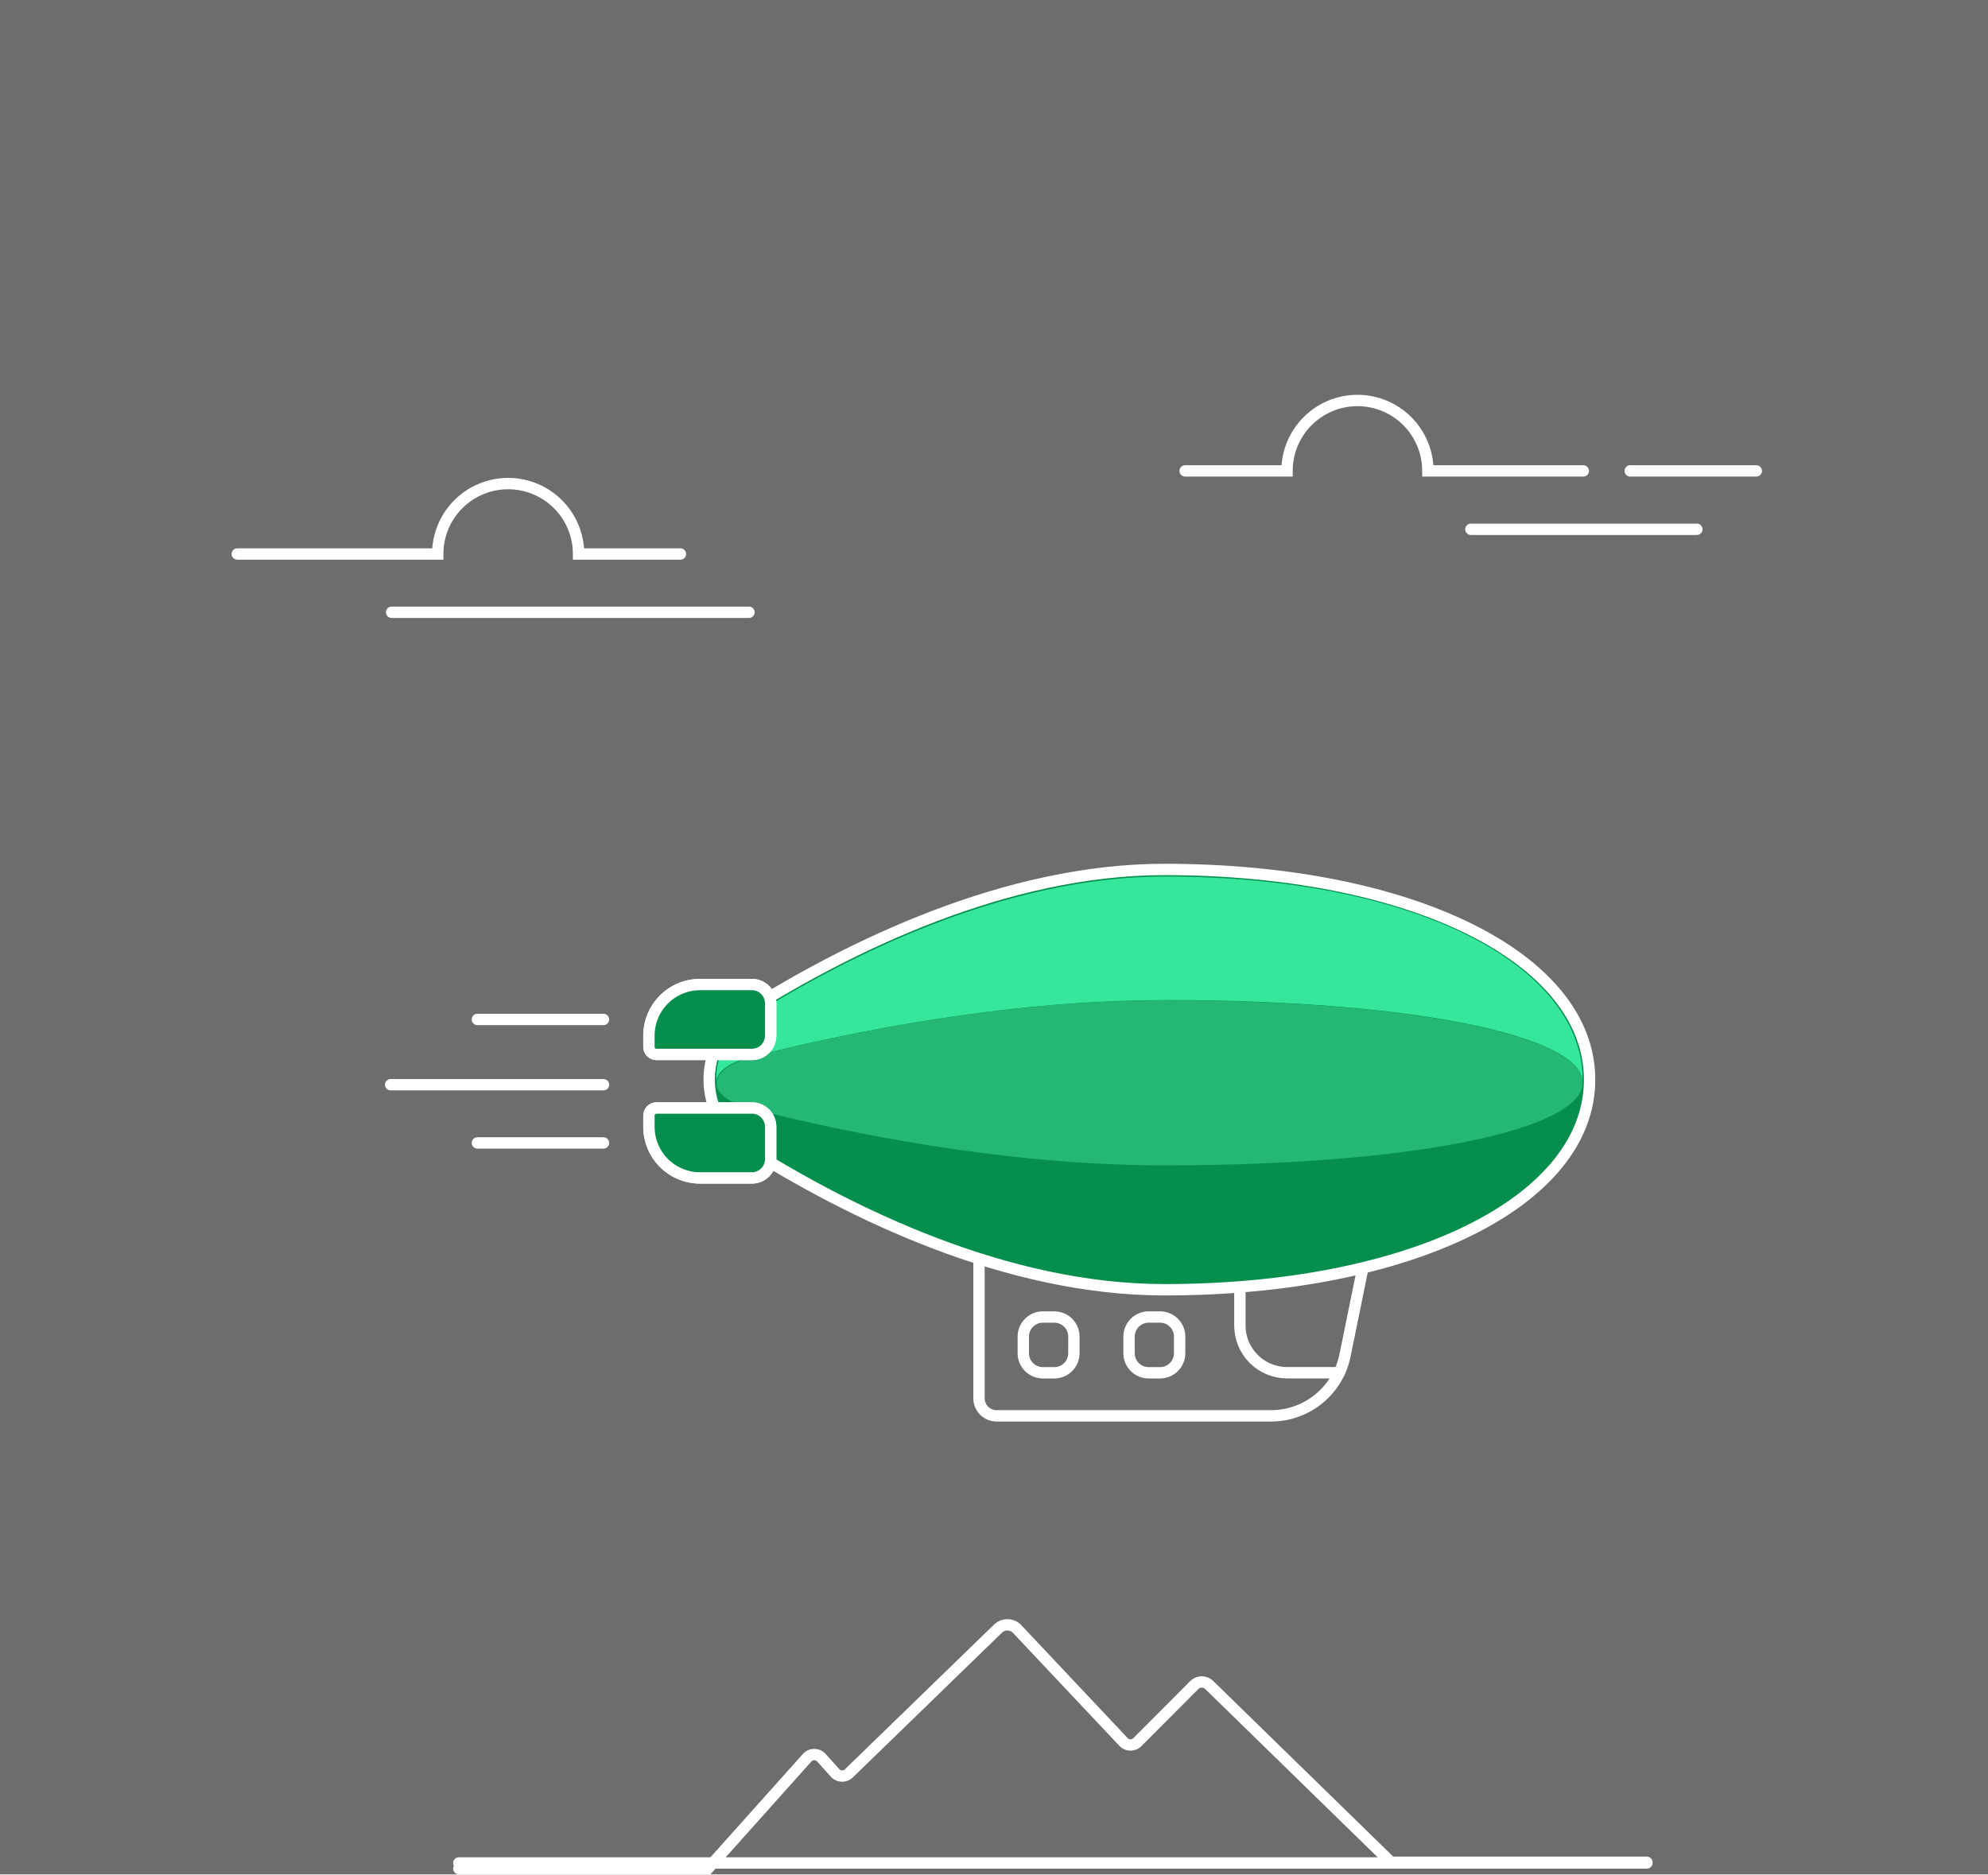
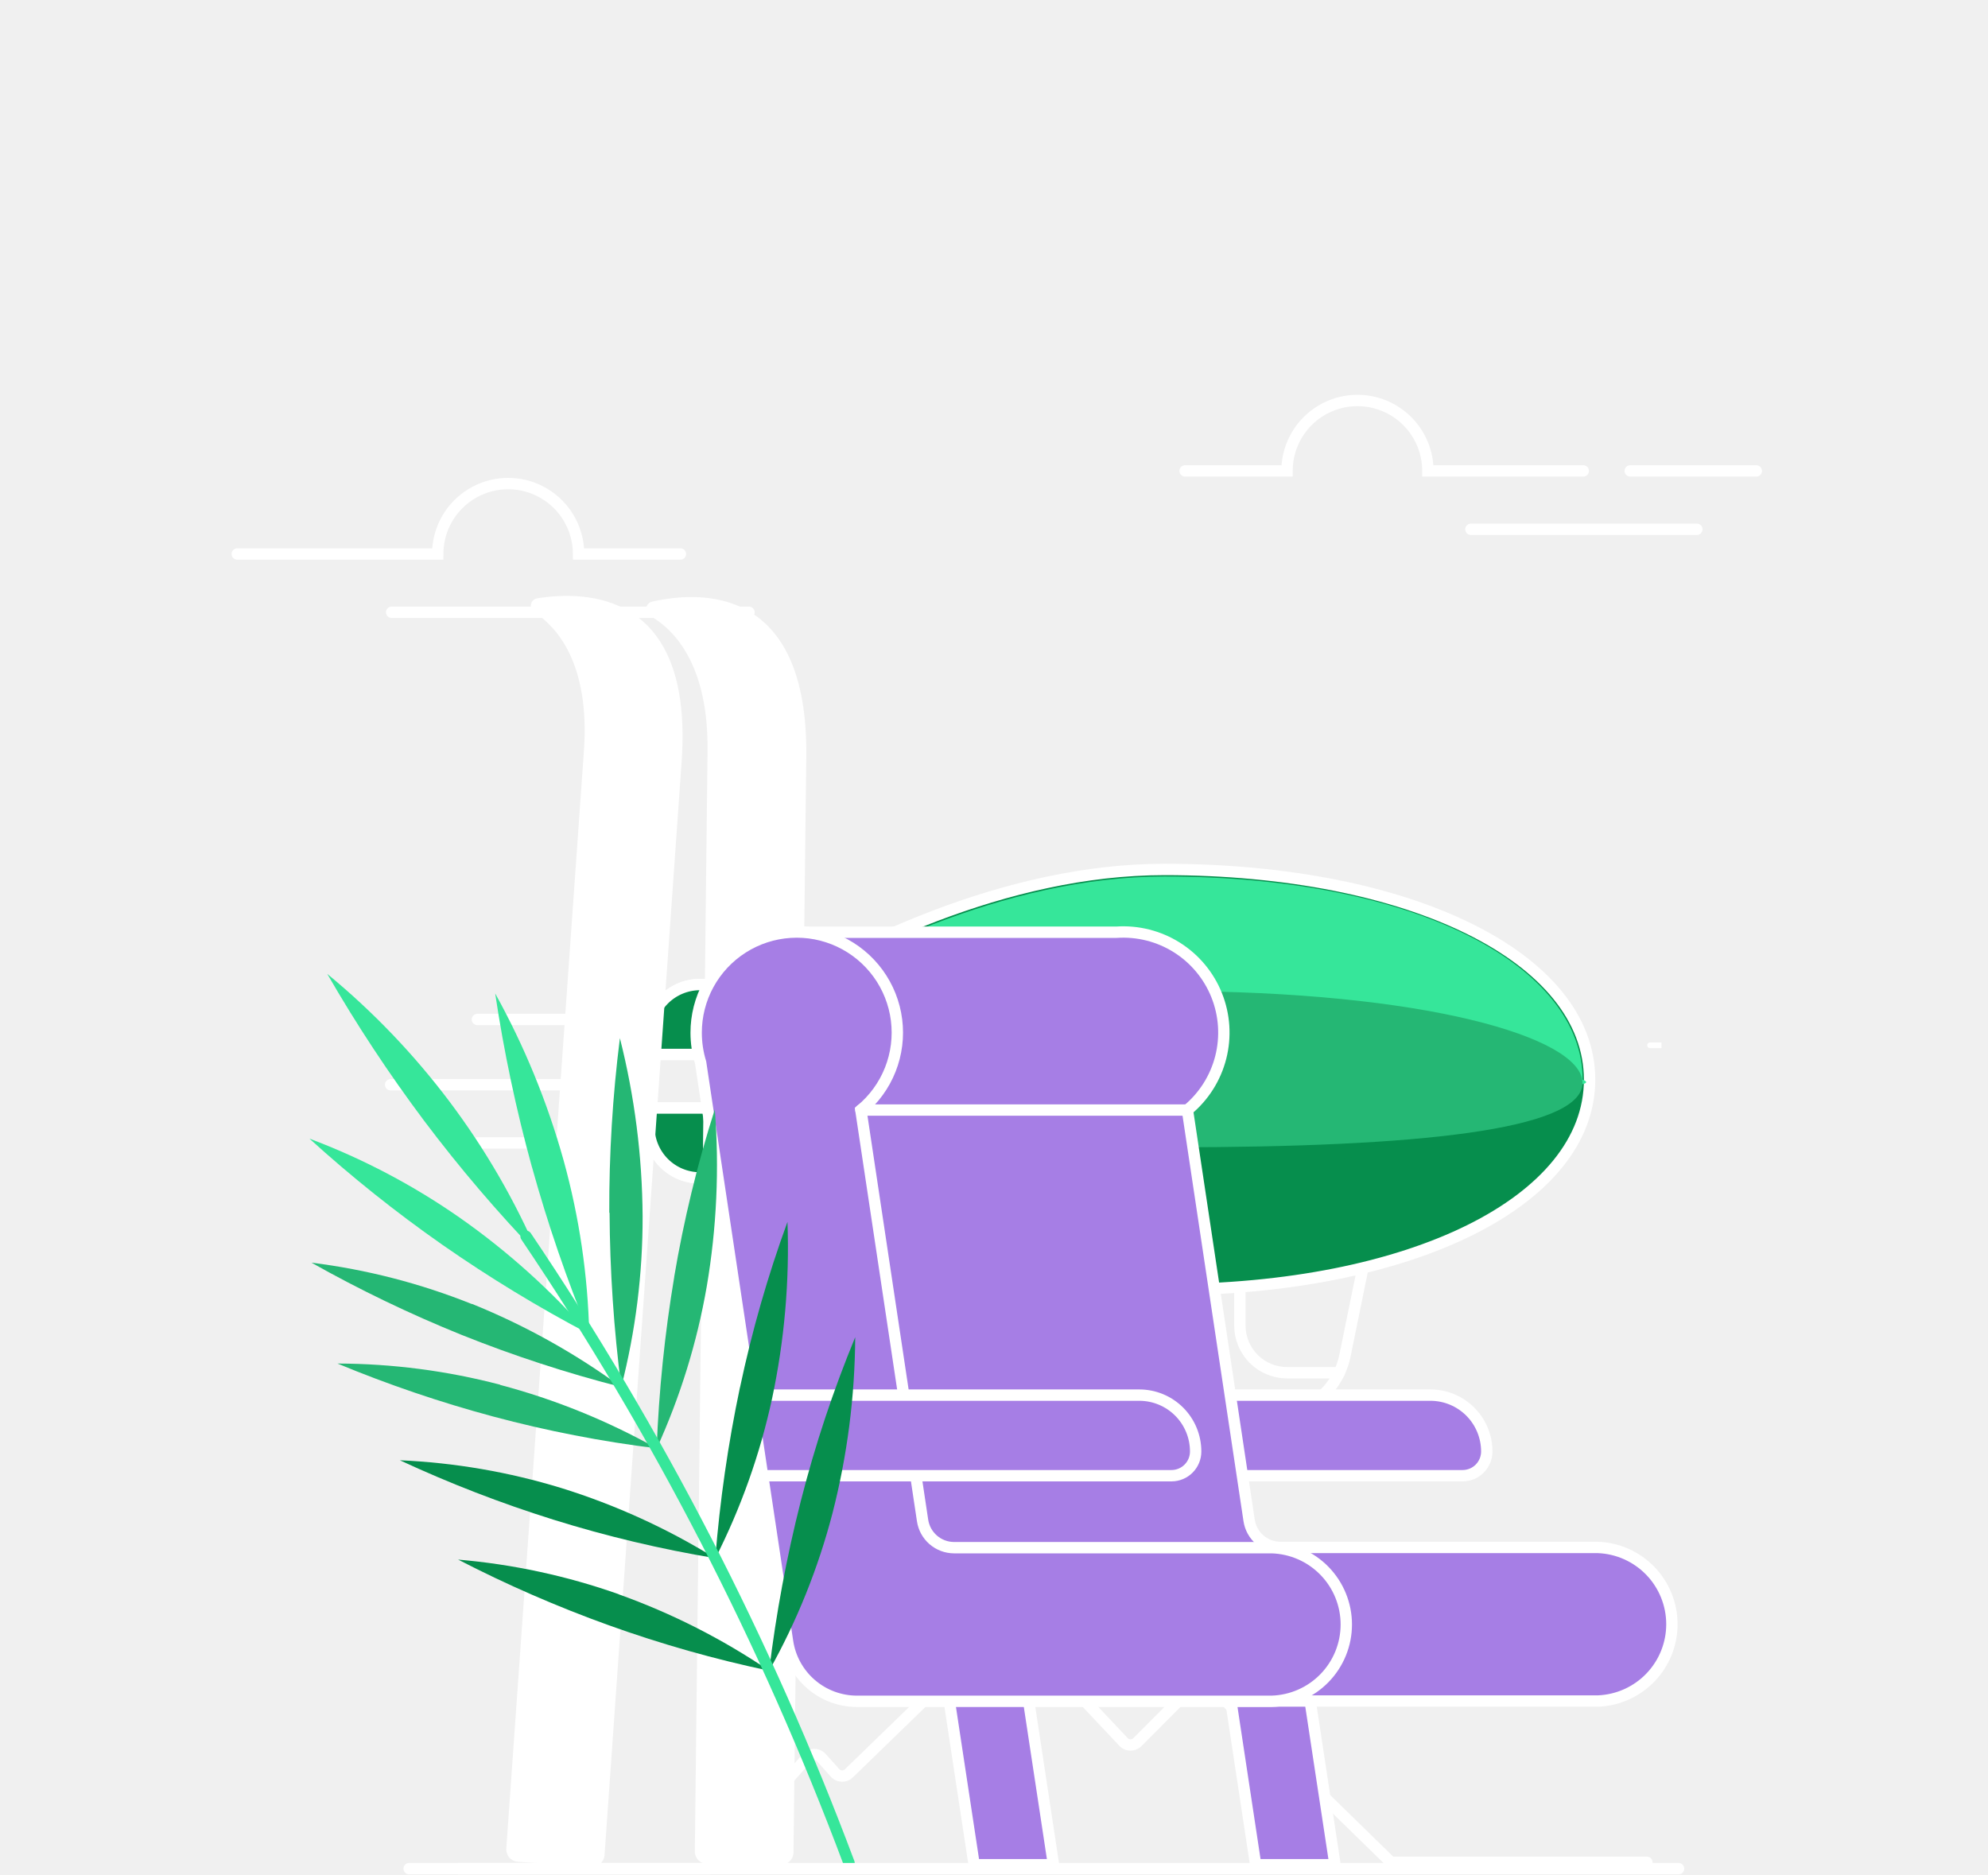
<svg xmlns="http://www.w3.org/2000/svg" width="350" height="330" viewBox="0 0 350 330" fill="none">
  <g id="primary-award-from 1">
-     <rect width="350" height="330" fill="#6D6D6D" />
+     <animate attributeType="CSS" attributeName="opacity" values="1; 0" dur="500ms" begin="2s" fill="freeze" repeatCount="1" />
    <g id="plane">
      <g id="cabin">
+         <animateTransform attributeName="transform" type="translate" values="0,-0.5; 0,0; 0,-0.5" keyTimes="0; 0.5; 1" keySplines="0.33, 0.00, 0.67, 1.00; 0.33, 0.00, 0.67, 1.00" calcMode="spline" dur="1s" repeatCount="5" />
+         <animateTransform attributeName="transform" type="scale" values="1 0.999; 1 1; 1 0.998; 1 1; 1 0.999" keySplines="0.33, 0.00, 0.67, 1.00; 0.33, 0.00, 0.67, 1.00; 0.33, 0.00, 0.67, 1.00; 0.33, 0.00, 0.67, 1.00" calcMode="spline" dur="2s" additive="sum" repeatCount="5" />
+         <animateTransform attributeName="transform" type="skewX" values="-0.4; 0; -0.4" keySplines="0.33, 0.00, 0.67, 1.00; 0.33, 0.00, 0.67, 1.00" calcMode="spline" dur="2s" additive="sum" repeatCount="5" />
        <path id="stroke" d="M175.439 249.28H223.799C226.862 249.278 229.831 248.216 232.2 246.275C234.57 244.334 236.195 241.633 236.799 238.63L240.539 220.31H172.359V246.2C172.362 247.016 172.687 247.798 173.264 248.375C173.841 248.952 174.623 249.277 175.439 249.28Z" stroke="white" stroke-width="2" stroke-linecap="round" stroke-linejoin="round" />
        <path id="window-main" d="M235.789 241.69H226.569C224.37 241.682 222.264 240.803 220.712 239.246C219.16 237.688 218.289 235.579 218.289 233.38V220.31" stroke="white" stroke-width="2" stroke-miterlimit="10" stroke-linecap="round" />
-         <path id="window-right" d="M204.253 231.88H202.203C201.292 231.885 200.42 232.251 199.777 232.897C199.134 233.544 198.773 234.418 198.773 235.33V238.25C198.773 239.161 199.134 240.036 199.777 240.682C200.42 241.329 201.292 241.695 202.203 241.7H204.253C205.165 241.695 206.037 241.329 206.68 240.682C207.323 240.036 207.683 239.161 207.683 238.25V235.33C207.685 234.878 207.597 234.431 207.425 234.013C207.254 233.595 207.001 233.215 206.683 232.895C206.364 232.574 205.986 232.32 205.569 232.146C205.152 231.971 204.705 231.881 204.253 231.88Z" stroke="white" stroke-width="2" stroke-linecap="round" stroke-linejoin="round" />
+         <path id="window-right" d="M204.253 231.88H202.203C201.292 231.885 200.42 232.251 199.777 232.897C199.134 233.544 198.773 234.418 198.773 235.33V238.25C198.773 239.161 199.134 240.036 199.777 240.682C200.42 241.329 201.292 241.695 202.203 241.7H204.253C205.165 241.695 206.037 241.329 206.68 240.682C207.323 240.036 207.683 239.161 207.683 238.25V235.33C207.685 234.878 207.597 234.431 207.425 234.013C207.254 233.595 207.001 233.215 206.683 232.895C206.364 232.574 205.986 232.32 205.569 232.146C205.152 231.971 204.705 231.881 204.253 231.88Z" stroke="white" stroke-width="2" stroke-linecap="round" stroke-linejoin="round">
+           <set attributeType="CSS" attributeName="opacity" to="0" begin="2s" />
+         </path>
        <path id="window-left" d="M185.636 231.88H183.586C182.675 231.885 181.802 232.251 181.16 232.897C180.517 233.544 180.156 234.418 180.156 235.33V238.25C180.156 239.161 180.517 240.036 181.16 240.682C181.802 241.329 182.675 241.695 183.586 241.7H185.636C186.548 241.695 187.42 241.329 188.063 240.682C188.706 240.036 189.066 239.161 189.066 238.25V235.33C189.066 234.418 188.706 233.544 188.063 232.897C187.42 232.251 186.548 231.885 185.636 231.88Z" stroke="white" stroke-width="2" stroke-linecap="round" stroke-linejoin="round" />
      </g>
-       <path id="stroke-2" d="M204.998 227.08C248.378 227.08 279.858 211.53 279.858 190.08C279.858 168.63 248.378 153.08 204.998 153.08C177.058 153.08 149.638 166.61 131.538 177.95C129.491 179.238 127.804 181.023 126.634 183.14C125.465 185.257 124.852 187.637 124.852 190.055C124.852 192.474 125.465 194.853 126.634 196.97C127.804 199.087 129.491 200.872 131.538 202.16C149.628 213.49 177.058 227.03 204.998 227.03" fill="#068E4D" />
-       <path id="stroke-1" d="M204.998 227.08C248.378 227.08 279.858 211.53 279.858 190.08C279.858 168.63 248.378 153.08 204.998 153.08C177.058 153.08 149.638 166.61 131.538 177.95C129.491 179.238 127.804 181.023 126.634 183.14C125.465 185.257 124.852 187.637 124.852 190.055C124.852 192.474 125.465 194.853 126.634 196.97C127.804 199.087 129.491 200.872 131.538 202.16C149.628 213.54 177.058 227.08 204.998 227.08Z" stroke="white" stroke-width="2" />
-       <path id="color-top" d="M205 176.09C176.77 176.09 148.93 181.85 132.19 186.09C128.24 187.09 126.19 188.75 126.11 190.43C126.028 188.16 126.546 185.908 127.612 183.901C128.678 181.895 130.253 180.204 132.18 179C148.92 168.5 176.76 154.32 204.99 154.32C249.8 154.32 278.63 170.32 278.63 190.07C278.63 190.19 278.63 190.31 278.63 190.44C278.26 182.49 249.53 176.07 205 176.07" fill="#36E69A" />
-       <path id="color-bottom" d="M132.18 195.12C148.92 199.39 176.76 205.12 204.99 205.12C249.13 205.12 277.74 198.8 278.59 190.94C277.73 210.28 249.14 225.8 204.99 225.8C176.76 225.8 148.92 211.61 132.18 201.12C130.44 200.025 128.987 198.53 127.943 196.759C126.9 194.988 126.295 192.992 126.18 190.94C126.44 192.55 128.44 194.12 132.18 195.08" fill="#068E4D" />
-       <path id="color-middle" d="M132.177 186.12C148.917 181.85 176.758 176.12 204.988 176.12C249.518 176.12 278.248 182.55 278.598 190.5C278.598 190.67 278.598 190.84 278.598 191.01C277.748 198.87 249.147 205.18 204.997 205.18C176.767 205.18 148.927 199.42 132.188 195.18C128.398 194.18 126.397 192.65 126.188 191.05V190.54C126.317 188.85 128.337 187.18 132.287 186.17" fill="#25B774">
-         <animate attributeName="d" values="M132.177 186.12C148.917 181.85 176.767 175 204.997 175C249.527 175 278.248 182.55 278.598 190.5C278.598 190.67 278.598 190.84 278.598 191.01C277.748 198.87 249.147 203.5 204.997 203.5C176.767 203.5 148.927 199.42 132.188 195.18C128.398 194.18 126.397 192.65 126.188 191.05V190.54C126.317 188.85 128.337 187.18 132.287 186.17;        M132.177 186.12C148.917 181.85 176.758 176.12 204.988 176.12C249.518 176.12 278.248 182.55 278.598 190.5C278.598 190.67 278.598 190.84 278.598 191.01C277.748 198.87 249.147 205.18 204.997 205.18C176.767 205.18 148.927 199.42 132.188 195.18C128.398 194.18 126.397 192.65 126.188 191.05V190.54C126.317 188.85 128.337 187.18 132.287 186.17;        M132.177 186.12C148.917 181.85 176.767 175 204.997 175C249.527 175 278.248 182.55 278.598 190.5C278.598 190.67 278.598 190.84 278.598 191.01C277.748 198.87 249.147 203.5 204.997 203.5C176.767 203.5 148.927 199.42 132.188 195.18C128.398 194.18 126.397 192.65 126.188 191.05V190.54C126.317 188.85 128.337 187.18 132.287 186.17" keySplines=".5,.38,.39,.93;             .5,.38,.39,.93" calcMode="spline" dur="2s" repeatCount="indefinite" restart="whenNotActive" />
-       </path>
      <g id="wing-back">
-         <animateTransform attributeName="transform" type="translate" values="0,2; 0,-2; 0,2" keySplines=".5,.38,.39,.93;             .5,.38,.39,.93" calcMode="spline" dur="2s" repeatCount="indefinite" />
+         <animateTransform attributeName="transform" type="translate" values="0,2.5; 0,-2.5; 0,2.5" keySplines="0.47, 0.00, 0.33, 1.00;             0.33, 0.00, 0.67, 1.00" calcMode="spline" dur="2s" repeatCount="5" />
        <g id="wing-back-top">
          <path id="Vector" d="M123.23 173.34H132.39C132.823 173.34 133.252 173.425 133.651 173.591C134.051 173.757 134.414 174.001 134.72 174.307C135.026 174.614 135.268 174.978 135.432 175.378C135.597 175.778 135.681 176.207 135.68 176.64V182.35C135.681 182.783 135.597 183.212 135.432 183.612C135.268 184.012 135.026 184.376 134.72 184.683C134.414 184.989 134.051 185.233 133.651 185.399C133.252 185.565 132.823 185.65 132.39 185.65H115.57C115.22 185.65 114.884 185.511 114.637 185.263C114.389 185.016 114.25 184.68 114.25 184.33V182.33C114.25 179.943 115.198 177.654 116.886 175.966C118.574 174.278 120.863 173.33 123.25 173.33" fill="#068E4D" />
          <path id="Vector_2" d="M123.23 173.34H132.39C132.823 173.34 133.252 173.425 133.651 173.591C134.051 173.757 134.414 174 134.72 174.307C135.026 174.614 135.268 174.977 135.432 175.378C135.597 175.778 135.681 176.207 135.68 176.64V182.35C135.681 182.783 135.597 183.212 135.432 183.612C135.268 184.012 135.026 184.376 134.72 184.683C134.414 184.989 134.051 185.232 133.651 185.398C133.252 185.564 132.823 185.65 132.39 185.65H115.57C115.22 185.65 114.884 185.511 114.637 185.263C114.389 185.016 114.25 184.68 114.25 184.33V182.33C114.253 179.948 115.199 177.664 116.882 175.979C118.566 174.294 120.848 173.345 123.23 173.34Z" stroke="white" stroke-width="2" stroke-linecap="round" stroke-linejoin="round" />
        </g>
        <g id="wing-back-bottom">
          <path id="Vector_3" d="M123.23 207.39H132.39C132.823 207.39 133.252 207.305 133.651 207.139C134.051 206.973 134.414 206.729 134.72 206.423C135.026 206.116 135.268 205.752 135.432 205.352C135.597 204.952 135.681 204.523 135.68 204.09V198.38C135.681 197.947 135.597 197.518 135.432 197.118C135.268 196.718 135.026 196.354 134.72 196.047C134.414 195.741 134.051 195.497 133.651 195.331C133.252 195.166 132.823 195.08 132.39 195.08H115.57C115.22 195.08 114.884 195.219 114.637 195.467C114.389 195.714 114.25 196.05 114.25 196.4V198.4C114.25 200.787 115.198 203.076 116.886 204.764C118.574 206.452 120.863 207.4 123.25 207.4" fill="#068E4D" />
          <path id="Vector_4" d="M123.23 207.39H132.39C132.823 207.39 133.252 207.305 133.651 207.139C134.051 206.973 134.414 206.729 134.72 206.423C135.026 206.116 135.268 205.752 135.432 205.352C135.597 204.952 135.681 204.523 135.68 204.09V198.38C135.681 197.947 135.597 197.518 135.432 197.118C135.268 196.718 135.026 196.354 134.72 196.047C134.414 195.741 134.051 195.497 133.651 195.331C133.252 195.166 132.823 195.08 132.39 195.08H115.57C115.22 195.08 114.884 195.219 114.637 195.467C114.389 195.714 114.25 196.05 114.25 196.4V198.4C114.253 200.782 115.199 203.065 116.882 204.751C118.566 206.436 120.848 207.385 123.23 207.39Z" stroke="white" stroke-width="2" stroke-linecap="round" stroke-linejoin="round" />
        </g>
      </g>
+       <path id="stroke-2" d="M204.998 227.08C248.378 227.08 279.858 211.53 279.858 190.08C279.858 168.63 248.378 153.08 204.998 153.08C177.058 153.08 149.638 166.61 131.538 177.95C129.491 179.238 127.804 181.023 126.634 183.14C125.465 185.257 124.852 187.637 124.852 190.055C124.852 192.474 125.465 194.853 126.634 196.97C127.804 199.087 129.491 200.872 131.538 202.16C149.628 213.49 177.058 227.03 204.998 227.03" fill="#068E4D" />
+       <path id="stroke-1" d="M204.998 227.08C248.378 227.08 279.858 211.53 279.858 190.08C279.858 168.63 248.378 153.08 204.998 153.08C177.058 153.08 149.638 166.61 131.538 177.95C129.491 179.238 127.804 181.023 126.634 183.14C125.465 185.257 124.852 187.637 124.852 190.055C124.852 192.474 125.465 194.853 126.634 196.97C127.804 199.087 129.491 200.872 131.538 202.16C149.628 213.54 177.058 227.08 204.998 227.08Z" stroke="white" stroke-width="2" />
+       <path id="color-top" d="M126.11 190.43C126.028 188.16 126.546 185.908 127.612 183.901C128.678 181.895 130.253 180.204 132.18 179C148.92 168.5 176.76 154.32 204.99 154.32C249.8 154.32 278.63 170.32 278.63 190.07C287 193.5 207.464 189.111 204.99 190.07" fill="#36E69A" />
+       <path id="color-bottom" d="M132.18 195.12C148.92 199.39 176.76 205.12 204.99 205.12C249.13 205.12 277.74 198.8 278.59 190.94C277.73 210.28 249.14 225.8 204.99 225.8C176.76 225.8 148.92 211.61 132.18 201.12C130.44 200.025 128.987 198.53 127.943 196.759C126.9 194.988 126.295 192.992 126.18 190.94C126.44 192.55 128.44 194.12 132.18 195.08" fill="#068E4D" />
+       <path id="color-middle" d="M132.177 186.12C148.917 181.85 177.77 174.5 206 174.5C250.53 174.5 278.248 182.55 278.598 190.5C278.598 190.67 278.598 190.84 278.598 191.01C277.748 198.87 250.15 202 206 202C177.77 202 148.927 199.42 132.188 195.18C128.398 194.18 126.397 192.65 126.188 191.05V190.54C126.317 188.85 128.337 187.18 132.287 186.17" fill="#25B774">
+         <animate attributeName="d" values="M132.177 186.12C148.917 181.85 177.77 174.5 206 174.5C250.53 174.5 278.248 182.55 278.598 190.5C278.598 190.67 278.598 190.84 278.598 191.01C277.748 198.87 250.15 202 206 202C177.77 202 148.927 199.42 132.188 195.18C128.398 194.18 126.397 192.65 126.188 191.05V190.54C126.317 188.85 128.337 187.18 132.287 186.17;             M132.177 186.12C148.917 181.85 177.77 179.5 206 179.5C250.53 179.5 278.248 182.55 278.598 190.5C278.598 190.67 278.598 190.84 278.598 191.01C277.748 198.87 250.15 206 206 206C177.77 206 148.927 199.42 132.188 195.18C128.398 194.18 126.397 192.65 126.188 191.05V190.54C126.317 188.85 128.337 187.18 132.287 186.17;             M132.177 186.12C148.917 181.85 177.77 174.5 206 174.5C250.53 174.5 278.248 182.55 278.598 190.5C278.598 190.67 278.598 190.84 278.598 191.01C277.748 198.87 250.15 202 206 202C177.77 202 148.927 199.42 132.188 195.18C128.398 194.18 126.397 192.65 126.188 191.05V190.54C126.317 188.85 128.337 187.18 132.287 186.17" keySplines="0.33, 0.00, 0.67, 1.00;             0.33, 0.00, 0.67, 1.00" calcMode="spline" dur="2s" repeatCount="5" />
+       </path>
      <g id="wing-front">
-         <animateTransform attributeName="transform" type="translate" values="0,-2; 0,2; 0,-2" keySplines=".5,.38,.39,.93;             .5,.38,.39,.93" calcMode="spline" dur="2s" repeatCount="indefinite" />
+         <animateTransform attributeName="transform" type="translate" values="0,-2.5; 0,2.5; 0,-2.5" keySplines="0.47, 0.00, 0.33, 1.00;             0.33, 0.00, 0.67, 1.00" calcMode="spline" dur="2s" repeatCount="5" />
        <g id="wing-front-top">
          <path id="Vector_5" d="M123.23 173.34H132.39C132.823 173.34 133.252 173.425 133.651 173.591C134.051 173.757 134.414 174.001 134.72 174.307C135.026 174.614 135.268 174.978 135.432 175.378C135.597 175.778 135.681 176.207 135.68 176.64V182.35C135.681 182.783 135.597 183.212 135.432 183.612C135.268 184.012 135.026 184.376 134.72 184.683C134.414 184.989 134.051 185.233 133.651 185.399C133.252 185.565 132.823 185.65 132.39 185.65H115.57C115.22 185.65 114.884 185.511 114.637 185.263C114.389 185.016 114.25 184.68 114.25 184.33V182.33C114.25 179.943 115.198 177.654 116.886 175.966C118.574 174.278 120.863 173.33 123.25 173.33" fill="#068E4D" />
          <path id="Vector_6" d="M123.23 173.34H132.39C132.823 173.34 133.252 173.425 133.651 173.591C134.051 173.757 134.414 174 134.72 174.307C135.026 174.614 135.268 174.977 135.432 175.378C135.597 175.778 135.681 176.207 135.68 176.64V182.35C135.681 182.783 135.597 183.212 135.432 183.612C135.268 184.012 135.026 184.376 134.72 184.683C134.414 184.989 134.051 185.232 133.651 185.398C133.252 185.564 132.823 185.65 132.39 185.65H115.57C115.22 185.65 114.884 185.511 114.637 185.263C114.389 185.016 114.25 184.68 114.25 184.33V182.33C114.253 179.948 115.199 177.664 116.882 175.979C118.566 174.294 120.848 173.345 123.23 173.34Z" stroke="white" stroke-width="2" stroke-linecap="round" stroke-linejoin="round" />
        </g>
        <g id="wing-front-bottom">
          <path id="Vector_7" d="M123.23 207.39H132.39C132.823 207.39 133.252 207.305 133.651 207.139C134.051 206.973 134.414 206.729 134.72 206.423C135.026 206.116 135.268 205.752 135.432 205.352C135.597 204.952 135.681 204.523 135.68 204.09V198.38C135.681 197.947 135.597 197.518 135.432 197.118C135.268 196.718 135.026 196.354 134.72 196.047C134.414 195.741 134.051 195.497 133.651 195.331C133.252 195.166 132.823 195.08 132.39 195.08H115.57C115.22 195.08 114.884 195.219 114.637 195.467C114.389 195.714 114.25 196.05 114.25 196.4V198.4C114.25 200.787 115.198 203.076 116.886 204.764C118.574 206.452 120.863 207.4 123.25 207.4" fill="#068E4D" />
          <path id="Vector_8" d="M123.23 207.39H132.39C132.823 207.39 133.252 207.305 133.651 207.139C134.051 206.973 134.414 206.729 134.72 206.423C135.026 206.116 135.268 205.752 135.432 205.352C135.597 204.952 135.681 204.523 135.68 204.09V198.38C135.681 197.947 135.597 197.518 135.432 197.118C135.268 196.718 135.026 196.354 134.72 196.047C134.414 195.741 134.051 195.497 133.651 195.331C133.252 195.166 132.823 195.08 132.39 195.08H115.57C115.22 195.08 114.884 195.219 114.637 195.467C114.389 195.714 114.25 196.05 114.25 196.4V198.4C114.253 200.782 115.199 203.065 116.882 204.751C118.566 206.436 120.848 207.385 123.23 207.39Z" stroke="white" stroke-width="2" stroke-linecap="round" stroke-linejoin="round" />
        </g>
      </g>
    </g>
-     <path id="cloud-up-left-line" d="M68.953 107.8H131.863" stroke="white" stroke-width="2" stroke-miterlimit="10" stroke-linecap="round" />
-     <g id="cloud-up-left">
-       <path id="Vector_9" d="M41.773 97.54H77.063C77.063 94.251 78.37 91.097 80.695 88.772C83.021 86.447 86.175 85.14 89.463 85.14C92.752 85.14 95.906 86.447 98.232 88.772C100.557 91.097 101.863 94.251 101.863 97.54H119.793" stroke="white" stroke-width="2" stroke-miterlimit="10" stroke-linecap="round" />
+     <g id="cloud-first">
+       <set attributeType="CSS" attributeName="opacity" to="0" />
+       <animateTransform attributeName="transform" type="translate" values="200,0; -40,0;" dur="2s" begin="0s; 3s; 6s; 9s; 12s" repeatCount="1" />
+       <animate attributeType="CSS" attributeName="opacity" values="0; 1; 1; 0" keyTimes="0; .1; 0.9; 1" keySplines="0.33, 0.00, 0.67, 1.00; 0.33, 0.00, 0.67, 1.00; 0.33, 0.00, 0.67, 1.00" dur="2s" calcMode="spline" begin="0s; 3s; 6s; 9s; 12s" repeatCount="1" />
+       <path id="cloud-first-top" d="M41.773 97.54H77.063C77.063 94.251 78.37 91.097 80.695 88.772C83.021 86.447 86.175 85.14 89.463 85.14C92.752 85.14 95.906 86.447 98.232 88.772C100.557 91.097 101.863 94.251 101.863 97.54H119.793" stroke="white" stroke-width="2" stroke-miterlimit="10" stroke-linecap="round" />
+       <path id="cloud-first-line" d="M68.953 107.8H131.863" stroke="white" stroke-width="2" stroke-miterlimit="10" stroke-linecap="round">
+         <animateTransform attributeName="transform" type="translate" values="-15,0; 0,0;" begin="0s; 3s; 6s; 9s; 12s" repeatCount="1" />
+       </path>
    </g>
-     <path id="cloud-up-right-line" d="M258.961 93.19H298.741" stroke="white" stroke-width="2" stroke-miterlimit="10" stroke-linecap="round" />
-     <g id="cloud-up-right">
-       <path id="Vector_10" d="M278.748 82.91H251.388C251.388 79.621 250.082 76.467 247.757 74.142C245.431 71.816 242.277 70.51 238.988 70.51C235.7 70.51 232.546 71.816 230.22 74.142C227.895 76.467 226.588 79.621 226.588 82.91H208.648" stroke="white" stroke-width="2" stroke-miterlimit="10" stroke-linecap="round" />
-       <path id="Vector_11" d="M287.008 82.91H309.208" stroke="white" stroke-width="2" stroke-miterlimit="10" stroke-linecap="round" />
+     <g id="cloud-last">
+       <set attributeType="CSS" attributeName="opacity" to="0" />
+       <animate attributeType="CSS" attributeName="opacity" values="0; 1; 1; 0" keyTimes="0; .1; 0.9; 1" keySplines="0.33, 0.00, 0.67, 1.00; 0.33, 0.00, 0.67, 1.00; 0.33, 0.00, 0.67, 1.00" dur="2s" begin="1s; 4s; 7s; 10s; 13s" calcMode="spline" repeatCount="1" />
+       <animateTransform attributeName="transform" type="translate" values="50,0; -190,0;" dur="2s" begin="1s; 4s; 7s; 10s; 13s" repeatCount="1" />
+       <g id="cloud-last-top">
+         <path id="Vector_10" d="M278.748 82.91H251.388C251.388 79.621 250.082 76.467 247.757 74.142C245.431 71.816 242.277 70.51 238.988 70.51C235.7 70.51 232.546 71.816 230.22 74.142C227.895 76.467 226.588 79.621 226.588 82.91H208.648" stroke="white" stroke-width="2" stroke-miterlimit="10" stroke-linecap="round" />
+         <path id="Vector_11" d="M287.008 82.91H309.208" stroke="white" stroke-width="2" stroke-miterlimit="10" stroke-linecap="round" />
+       </g>
+       <path id="cloud-up-right-line" d="M258.961 93.19H298.741" stroke="white" stroke-width="2" stroke-miterlimit="10" stroke-linecap="round">
+         <animateTransform attributeName="transform" type="translate" values="-20,0; 0,0;" dur="2s" begin="1s; 4s; 7s; 10s; 13s" repeatCount="1" />
+       </path>
    </g>
-     <path id="smoke-up" d="M106.247 179.49H84.047" stroke="white" stroke-width="2" stroke-miterlimit="10" stroke-linecap="round" />
-     <path id="smoke-bottom" d="M106.247 201.23H84.047" stroke="white" stroke-width="2" stroke-miterlimit="10" stroke-linecap="round" />
-     <path id="smoke-middle" d="M106.253 190.98H68.773" stroke="white" stroke-width="2" stroke-miterlimit="10" stroke-linecap="round" />
+     <path id="smoke-up" d="M106.247 179.49H84.047" stroke="white" stroke-width="2" stroke-miterlimit="10" stroke-linecap="round">
+       <animate attributeName="d" values="           M106.247 179.49H84.047;           M106.247 179.49H89.047;           M106.247 179.49H84.047         " keySplines="0.33, 0.00, 0.67, 1.00;             0.33, 0.00, 0.67, 1.00" calcMode="spline" dur="200ms" begin="150ms" repeatCount="50" />
+     </path>
+     <path id="smoke-bottom" d="M106.247 201.23H84.047" stroke="white" stroke-width="2" stroke-miterlimit="10" stroke-linecap="round">
+       <animate attributeName="d" values="           M106.247 201.23H84.047;           M106.247 201.23H89.047;           M106.247 201.23H84.047         " keySplines="0.33, 0.00, 0.67, 1.00;             0.33, 0.00, 0.67, 1.00" calcMode="spline" dur="200ms" begin="100ms" repeatCount="50" />
+     </path>
+     <path id="smoke-middle" d="M106.253 190.98H68.773" stroke="white" stroke-width="2" stroke-miterlimit="10" stroke-linecap="round">
+       <animate attributeName="d" values="           M106.253 190.98 L68.773 190.98;           M106.253 190.98 L74 191;           M106.253 190.98 L68.773 190.98         " keySplines="0.33, 0.00, 0.67, 1.00;             0.33, 0.00, 0.67, 1.00" calcMode="spline" dur="200ms" repeatCount="50" />
+     </path>
    <g id="mountain">
-       <path id="Vector_12" d="M289.941 327.88H244.881L212.801 296.58C212.46 296.292 212.028 296.133 211.581 296.133C211.135 296.133 210.702 296.292 210.361 296.58L200.161 306.81C199.849 307.08 199.449 307.229 199.036 307.229C198.623 307.229 198.224 307.08 197.911 306.81L178.911 286.64C178.478 286.273 177.929 286.072 177.361 286.072C176.794 286.072 176.245 286.273 175.811 286.64L149.391 312.28C149.08 312.552 148.68 312.702 148.266 312.702C147.853 312.702 147.453 312.552 147.141 312.28L144.511 309.36C144.196 309.071 143.784 308.911 143.356 308.911C142.929 308.911 142.517 309.071 142.201 309.36L124.631 329H80.781" stroke="white" stroke-width="2" stroke-miterlimit="10" stroke-linecap="round" />
-       <path id="Vector_13" d="M289.941 328H200.151C199.291 328 198.591 328 197.901 328H178.901C177.401 328 176.671 328 175.801 328H143.501C142.411 328 141.841 328 141.191 328H80.781" stroke="white" stroke-width="2" stroke-miterlimit="10" stroke-linecap="round" />
+       <path id="Vector_12" d="M289.941 327.88H244.881L212.801 296.58C212.46 296.292 212.028 296.133 211.581 296.133C211.135 296.133 210.702 296.292 210.361 296.58L200.161 306.81C199.849 307.08 199.449 307.229 199.036 307.229C198.623 307.229 198.224 307.08 197.911 306.81L178.911 286.64C178.478 286.273 177.929 286.072 177.361 286.072C176.794 286.072 176.245 286.273 175.811 286.64L149.391 312.28C149.08 312.552 148.68 312.702 148.266 312.702C147.853 312.702 147.453 312.552 147.141 312.28L144.511 309.36C144.196 309.071 143.784 308.911 143.356 308.911C142.929 308.911 142.517 309.071 142.201 309.36L124.631 329H80.781" stroke="white" stroke-width="2" stroke-miterlimit="10" stroke-linecap="round">
+         <animate attributeName="d" values="M289.941 327.88H244.881L212.801 296.58C212.46 296.292 212.028 296.133 211.581 296.133C211.135 296.133 210.702 296.292 210.361 296.58L200.161 306.81C199.849 307.08 199.449 307.229 199.036 307.229C198.623 307.229 198.224 307.08 197.911 306.81L178.911 286.64C178.478 286.273 177.929 286.072 177.361 286.072C176.794 286.072 176.245 286.273 175.811 286.64L149.391 312.28C149.08 312.552 148.68 312.702 148.266 312.702C147.853 312.702 147.453 312.552 147.141 312.28L144.511 309.36C144.196 309.071 143.784 308.911 143.356 308.911C142.929 308.911 142.517 309.071 142.201 309.36L124.631 329H80.781;           M289.941 329.026H244.881L212.801 329.755C212.46 329.762 212.028 329.766 211.581 329.766C211.135 329.766 210.702 329.762 210.361 329.755L200.161 329.517C199.849 329.511 199.449 329.507 199.036 329.507C198.623 329.507 198.224 329.511 197.911 329.517L178.911 329.987C178.478 329.995 177.929 330 177.361 330C176.794 330 176.245 329.995 175.811 329.987L149.391 329.389C149.08 329.383 148.68 329.38 148.266 329.38C147.853 329.38 147.453 329.383 147.141 329.389L144.511 329.457C144.196 329.464 143.784 329.468 143.356 329.468C142.929 329.468 142.517 329.464 142.201 329.457L124.631 329H80.781" dur="150ms" keySplines="0.0 0.0 0.58 1.0" calcMode="spline" repeatCount="1" begin="2s" fill="freeze" />
+       </path>
+     </g>
+   </g>
+   <g id="primary-award-to" clip-path="url(#clip0_1635_14280)">
+     <g id="ski">
+       <set attributeType="CSS" attributeName="opacity" to="0" />
+       <animate attributeType="CSS" attributeName="opacity" values="0; 1;" dur="370ms" begin="2.25s" fill="freeze" repeatCount="1" />
+       <animateTransform attributeName="transform" type="translate" values="-490,0; 0,0" keySplines="0.33, 0.00, 0.00, 1.00" calcMode="spline" dur="300ms" begin="2.27s" repeatCount="1" />
+       <path id="Vector" d="M91.139 327.79C90.562 327.739 90.029 327.463 89.654 327.021C89.28 326.579 89.095 326.007 89.139 325.43L102.799 132.26C103.899 116.77 97.999 110.34 94.049 107.79C93.826 107.639 93.653 107.424 93.552 107.174C93.451 106.924 93.428 106.649 93.485 106.385C93.542 106.122 93.677 105.881 93.872 105.695C94.067 105.509 94.313 105.385 94.579 105.34C102.999 104 122.179 104 119.999 134.19L106.429 326.67C106.378 327.245 106.103 327.777 105.664 328.151C105.224 328.525 104.655 328.711 104.079 328.67L91.139 327.79Z" fill="white" />
+       <path id="Vector_2" d="M124.5 328.17C124.211 328.166 123.926 328.105 123.66 327.991C123.395 327.877 123.154 327.711 122.953 327.504C122.751 327.297 122.593 327.053 122.486 326.784C122.379 326.516 122.326 326.229 122.33 325.94L124.57 132.31C124.76 116.78 118.5 110.7 114.41 108.4C114.18 108.261 113.997 108.057 113.884 107.814C113.771 107.57 113.732 107.299 113.774 107.034C113.816 106.769 113.936 106.522 114.119 106.325C114.301 106.129 114.539 105.991 114.8 105.93C123.16 104.03 142.29 102.93 141.95 133.21L139.7 326.14C139.697 326.429 139.638 326.714 139.525 326.98C139.412 327.246 139.248 327.487 139.041 327.69C138.835 327.892 138.591 328.052 138.323 328.16C138.055 328.268 137.769 328.323 137.48 328.32L124.5 328.17Z" fill="white" />
+     </g>
+     <g id="window">
+       <path id="Vector_3" d="M204.979 242H202.023C201.221 241.997 200.452 241.742 199.886 241.291C199.319 240.84 199.001 240.229 199 239.592V234.408C199.001 233.771 199.319 233.16 199.886 232.709C200.452 232.258 201.221 232.003 202.023 232H204.979C205.781 232.003 206.549 232.258 207.115 232.709C207.681 233.161 207.999 233.771 208 234.408V239.589C208 240.226 207.682 240.838 207.116 241.289C206.549 241.741 205.781 241.996 204.979 242Z" stroke="white" stroke-width="2">
+         <set attributeType="CSS" attributeName="opacity" to="0" />
+         <animate attributeType="CSS" attributeName="opacity" values="0; 1;" dur="500ms" begin="2s" fill="freeze" repeatCount="1" />
+         <animate attributeName="d" values="M204.979 242H202.023C201.221 241.997 200.452 241.742 199.886 241.291C199.319 240.84 199.001 240.229 199 239.592V234.408C199.001 233.771 199.319 233.16 199.886 232.709C200.452 232.258 201.221 232.003 202.023 232H204.979C205.781 232.003 206.549 232.258 207.115 232.709C207.681 233.161 207.999 233.771 208 234.408V239.589C208 240.226 207.682 240.838 207.116 241.289C206.549 241.741 205.781 241.996 204.979 242Z;           M275.002 225.43H257.872C253.221 225.409 248.768 223.548 245.485 220.254C242.202 216.96 240.357 212.5 240.352 207.85V170C240.357 165.349 242.202 160.89 245.485 157.596C248.768 154.302 253.221 152.441 257.872 152.42H275.002C279.65 152.444 284.101 154.306 287.381 157.599C290.662 160.893 292.506 165.351 292.512 170V207.83C292.509 212.481 290.666 216.943 287.386 220.24C284.105 223.538 279.653 225.404 275.002 225.43Z" dur="1s" keySplines="0.33, 0.00, 0.00, 1.00" calcMode="spline" repeatCount="1" begin="2s" fill="freeze" />
+       </path>
+     </g>
+     <g id="Clip path group">
+       <mask id="mask0_1635_14280" style="mask-type:luminance" maskUnits="userSpaceOnUse" x="240" y="152" width="53" height="74">
+         <g id="window_2">
+           <path id="Vector_4" d="M275.002 225.43H257.872C253.221 225.409 248.768 223.548 245.485 220.254C242.202 216.96 240.357 212.5 240.352 207.85V170C240.357 165.349 242.202 160.89 245.485 157.596C248.768 154.302 253.221 152.441 257.872 152.42H275.002C279.65 152.444 284.101 154.306 287.381 157.599C290.662 160.893 292.506 165.351 292.512 170V207.83C292.509 212.481 290.666 216.943 287.386 220.24C284.105 223.538 279.653 225.404 275.002 225.43Z" fill="white" />
+         </g>
+       </mask>
+       <g mask="url(#mask0_1635_14280)">
+         <g id="cloudes">
+           <g transform="translate(290 170) scale(.5)">
+             <set attributeType="CSS" attributeName="opacity" to="0" />
+             <animate attributeType="CSS" attributeName="opacity" values="0; 1;" keySplines="0.33, 0.00, 0.67, 1.00" dur="450ms" begin="2.5s" calcMode="spline" fill="freeze" repeatCount="1" />
+             <animateTransform attributeName="transform" id="cloudInWindow" type="translate" values="0,0; -360,0;" dur="3.15s" begin="2.2s; cloudInWindow.end + 1s" additive="sum" repeatCount="100" />
+             <line x1="28.18" y1="38.34" x2="91.09" y2="38.34" fill="none" stroke="#fff" stroke-linecap="round" stroke-miterlimit="10" stroke-width="2">
+               <animateTransform attributeName="transform" type="translate" values="-15,0; 0,0;" dur="3.15s" begin="2.2s; cloudInWindow.end + 1s" repeatCount="indefinite" />
+             </line>
+             <path d="M41.77,97.54H77.06a12.4,12.4,0,1,1,24.8,0h17.93" transform="translate(-40.77 -69.46)" fill="none" stroke="#fff" stroke-linecap="round" stroke-miterlimit="10" stroke-width="2" />
+             <line x1="218.19" y1="23.72" x2="257.97" y2="23.72" fill="none" stroke="#fff" stroke-linecap="round" stroke-miterlimit="10" stroke-width="2">
+               <animateTransform attributeName="transform" type="translate" values="-15,0; 0,0;" dur="3.15s" begin="2.2s; cloudInWindow.end + 1s" repeatCount="indefinite" />
+             </line>
+             <path d="M278.75,82.91H251.39a12.4,12.4,0,1,0-24.8,0H208.65" transform="translate(-40.77 -69.46)" fill="none" stroke="#fff" stroke-linecap="round" stroke-miterlimit="10" stroke-width="2" />
+             <line x1="246.24" y1="13.45" x2="268.43" y2="13.45" fill="none" stroke="#fff" stroke-linecap="round" stroke-miterlimit="10" stroke-width="2" />
+           </g>
+         </g>
+       </g>
+     </g>
+     <g id="seat">
+       <set attributeType="CSS" attributeName="opacity" to="0" />
+       <animate attributeType="CSS" attributeName="opacity" values="0; 1;" dur="500ms" begin="2.15s" fill="freeze" repeatCount="1" />
+       <animateTransform attributeName="transform" type="translate" values="-120,0; 0,0" keySplines="0.33, 0.00, 0.00, 1.00" calcMode="spline" dur="500ms" begin="2.15s" repeatCount="1" />
+       <animateTransform attributeName="transform" type="skewX" values="8; 0" keySplines="0.33, 0.00, 0.67, 1.00" calcMode="spline" dur="500ms" begin="2.15s" additive="sum" repeatCount="1" />
+       <path id="Vector_5" d="M257.506 259.82H196.766V245.63H251.856C254.485 245.636 257.004 246.685 258.861 248.546C260.717     250.408 261.758 252.931 261.756 255.56C261.753 256.687 261.304 257.766 260.508 258.563C259.711     259.359 258.632 259.808 257.506 259.81" fill="#A67EE5" />
+       <path id="Vector_6" d="M257.506 259.82H196.766V245.63H251.856C254.485 245.636 257.004 246.685 258.861 248.546C260.717     250.408 261.758 252.931 261.756 255.56C261.756 256.688 261.308 257.771 260.511 258.569C259.715     259.368 258.634 259.818 257.506 259.82Z" stroke="white" stroke-width="2" stroke-miterlimit="10" />
+       <path id="Vector_7" d="M185.475 328.31H171.505L165.195 286.72H179.165L185.475 328.31Z" fill="#A67EE5" />
+       <path id="Vector_8" d="M185.475 328.31H171.505L165.195 286.72H179.165L185.475 328.31Z" stroke="white" stroke-width="2" stroke-miterlimit="10" />
+       <path id="Vector_9" d="M235.036 328.31H221.066L214.766 286.72H228.726L235.036 328.31Z" fill="#A67EE5" />
+       <path id="Vector_10" d="M235.036 328.31H221.066L214.766 286.72H228.726L235.036 328.31Z" stroke="white" stroke-width="2" stroke-miterlimit="10" />
+       <path id="Vector_11" d="M281.334 272.45H225.444C224.104 272.45 222.808 271.969 221.792 271.093C220.777 270.217 220.111     269.006 219.914 267.68L209.054 195.44C211.94 193.051 213.993 189.808 214.919 186.178C215.845     182.548 215.596 178.718 214.208 175.238C212.82 171.758 210.364 168.808 207.194 166.812C204.024     164.817 200.302 163.877 196.564 164.13H141.484L141.164 267L156.934 290.35L204.124 298.74C205.476     299.235 206.904 299.489 208.344 299.49H281.344C284.932 299.49 288.374 298.065 290.911     295.527C293.449 292.99 294.874 289.549 294.874 285.96C294.874 282.372 293.449 278.93 290.911     276.393C288.374 273.856 284.932 272.43 281.344 272.43" fill="#A67EE5" />
+       <path id="Vector_12" d="M281.334 272.45H225.444C224.104 272.45 222.808 271.969 221.792 271.093C220.777 270.217 220.111     269.006 219.914 267.68L209.054 195.44C211.94 193.051 213.993 189.808 214.919 186.178C215.845     182.548 215.596 178.718 214.208 175.238C212.82 171.758 210.364 168.808 207.194 166.812C204.024     164.817 200.302 163.877 196.564 164.13H141.484L141.164 267L156.934 290.35L204.124 298.74C205.476     299.235 206.904 299.489 208.344 299.49H281.344C284.84 299.354 288.147 297.87 290.572     295.348C292.997 292.827 294.35 289.464 294.349 285.965C294.348 282.467 292.991 279.105 290.565     276.585C288.138 274.065 284.83 272.583 281.334 272.45Z" stroke="white" stroke-width="2" stroke-miterlimit="10" />
+       <path id="Vector_13" d="M162.423 267.69L151.563 195.45C153.862 193.547 155.643 191.095 156.741 188.319C157.839 185.544     158.217 182.536 157.842 179.576C157.466 176.615 156.348 173.797 154.592 171.384C152.836 168.971     150.498 167.041 147.797 165.773C145.095 164.505 142.117 163.94 139.138 164.132C136.16 164.323     133.278 165.263 130.761 166.866C128.243 168.469 126.172 170.682 124.738 173.3C123.305 175.918     122.557 178.856 122.563 181.84C122.565 183.619 122.831 185.389 123.353 187.09L138.653     289C139.088 291.928 140.561 294.602 142.801 296.536C145.042 298.47 147.902 299.536 150.863     299.54H223.863C227.386 299.444 230.733 297.977 233.191 295.451C235.649 292.925 237.025 289.54     237.025 286.015C237.025 282.49 235.649 279.105 233.191 276.579C230.733 274.053 227.386 272.586     223.863 272.49H167.953C166.612 272.484 165.318 271.998 164.304 271.122C163.29 270.245 162.623     269.035 162.423 267.71" fill="#A67EE5" />
+       <path id="Vector_14" d="M162.423 267.69L151.563 195.45C153.862 193.547 155.643 191.095 156.741 188.319C157.839 185.544     158.217 182.536 157.842 179.576C157.466 176.615 156.348 173.797 154.592 171.384C152.836 168.971     150.498 167.041 147.797 165.773C145.095 164.505 142.117 163.94 139.138 164.132C136.16 164.323     133.278 165.263 130.761 166.866C128.243 168.469 126.172 170.682 124.738 173.3C123.305 175.918     122.557 178.856 122.563 181.84C122.565 183.619 122.831 185.389 123.353 187.09L138.653     289C139.088 291.928 140.561 294.602 142.801 296.536C145.042 298.47 147.902 299.536 150.863     299.54H223.863C227.386 299.444 230.733 297.977 233.191 295.451C235.649 292.925 237.025 289.54     237.025 286.015C237.025 282.49 235.649 279.105 233.191 276.579C230.733 274.053 227.386 272.586     223.863 272.49H167.953C166.609 272.483 165.313 271.995 164.298 271.114C163.284 270.234 162.619     269.019 162.423 267.69Z" stroke="white" stroke-width="2" stroke-miterlimit="10" />
+       <path id="Vector_15" d="M206.263 259.82H134.263L132.133 245.63H200.603C203.232 245.636 205.752 246.685 207.608     248.546C209.464 250.408 210.505 252.931 210.503 255.56C210.5 256.687 210.052 257.766 209.255     258.563C208.459 259.359 207.379 259.808 206.253 259.81" fill="#A67EE5" />
+       <path id="Vector_16" d="M206.263 259.82H134.263L132.133 245.63H200.603C203.232 245.636 205.752 246.685 207.608     248.546C209.464 250.408 210.505 252.931 210.503 255.56C210.503 256.687 210.057 257.767 209.262     258.566C208.468 259.364 207.389 259.815 206.263 259.82Z" stroke="white" stroke-width="2" stroke-miterlimit="10" />
+       <path id="Vector_17" d="M151.57 195.44H209.05" stroke="white" stroke-width="2" stroke-miterlimit="10" stroke-linecap="round" />
+     </g>
+     <g id="plant">
+       <set attributeType="CSS" attributeName="opacity" to="0" />
+       <animate attributeType="CSS" attributeName="opacity" values="0; 1;" dur="370ms" begin="2.25s" fill="freeze" repeatCount="1" />
+       <animateTransform attributeName="transform" type="translate" values="-120,0; 0,0" keySplines="0.33, 0.00, 0.00, 1.00" calcMode="spline" dur="370ms" begin="2.20s" repeatCount="1" />
+       <animateTransform attributeName="transform" type="rotate" values="0 150.57 328; 5 150.57 328; -2.5 150.57 328; 1.2 150.57 328;" keySplines="0.33, 0.00, 0.67, 1.00; 0.33, 0.00, 0.67, 1.00; 0.33, 0.00, 0.67, 1.00" calcMode="spline" dur="1200ms" begin="2.20s" fill="freeze" additive="sum" repeatCount="1" />
+       <path id="Vector_18" d="M79.177 194C85.423 202.316 90.657 211.346 94.767 220.9C87.603 213.464 80.897 205.6 74.687 197.35C68.486 189.072 62.785 180.43 57.617 171.47C65.671 178.1 72.908 185.663 79.177 194Z" fill="#36E69A" />
+       <path id="Vector_19" d="M80.937 214.39C89.335 220.276 96.99 227.156 103.737 234.88C94.804 230.187 86.174 224.94 77.897 219.17C69.701 213.44 61.879 207.194 54.477 200.47C63.843 203.987 72.732 208.664 80.937 214.39Z" fill="#36E69A" />
+       <path id="Vector_20" d="M93.66 205.48C96.427 215.47 99.793 225.285 103.74 234.87C103.499 224.551 101.988 214.3 99.24 204.35C96.386 194.099 92.338 184.217 87.18 174.91C88.722 185.221 90.883 195.429 93.65 205.48" fill="#36E69A" />
+       <path id="Vector_21" d="M107.317 213.52C107.375 223.776 108.063 234.019 109.377 244.19C111.896 234.373 113.159 224.276 113.137 214.14C113.073 203.564 111.73 193.034 109.137 182.78C107.851 192.976 107.227 203.244 107.267 213.52" fill="#25B774" />
+       <path id="Vector_22" d="M83.076 229.56C92.41 233.336 101.241 238.253 109.366 244.2C99.788 241.753 90.381 238.68 81.206 235C72.153 231.339 63.345 227.1 54.836 222.31C64.527 223.516 74.022 225.966 83.086 229.6" fill="#25B774" />
+       <path id="Vector_23" d="M88.054 243.83C97.675 246.378 106.935 250.131 115.614 255C105.902 253.803 96.286 251.932 86.834 249.4C77.5 246.894 68.34 243.777 59.414 240.07C69.084 240.094 78.711 241.347 88.064 243.8" fill="#25B774" />
+       <path id="Vector_24" d="M118.709 224.79C117.032 234.797 115.997 244.901 115.609 255.04C119.756 245.942 122.72 236.351 124.429 226.5C126.179 216.201 126.656 205.726 125.849 195.31C122.771 204.955 120.382 214.807 118.699 224.79" fill="#25B774" />
+       <path id="Vector_25" d="M98.858 262C108.365 264.957 117.461 269.103 125.928 274.34C116.273 272.737 106.741 270.468 97.398 267.55C88.18 264.661 79.16 261.17 70.398 257.1C80.054 257.521 89.618 259.168 98.858 262Z" fill="#068E4D" />
+       <path id="Vector_26" d="M130.27 244.29C128.179 254.22 126.729 264.274 125.93 274.39C130.454 265.47 133.814 256.006 135.93 246.23C138.104 236.014 139.014 225.569 138.64 215.13C135.168 224.641 132.374 234.385 130.28 244.29" fill="#068E4D" />
+       <path id="Vector_27" d="M108.896 280.69C118.275 284.044 127.192 288.57 135.436 294.16C125.854 292.144 116.422 289.471 107.206 286.16C98.114 282.887 89.245 279.022 80.656 274.59C90.29 275.409 99.779 277.453 108.896 280.67" fill="#068E4D" />
+       <path id="Vector_28" d="M140.994 264.26C138.493 274.097 136.629 284.084 135.414 294.16C140.296 285.429 144.043 276.111 146.564 266.43C149.167 256.301 150.51 245.889 150.564 235.43C146.696 244.802 143.498 254.436 140.994 264.26Z" fill="#068E4D" />
+       <path id="Vector_29" d="M92.617 217.67C115.832 252.09 134.917 289.121 149.477 328" stroke="#36E69A" stroke-width="2" stroke-linecap="round" stroke-linejoin="round" />
+     </g>
+     <g id="Group">
+       <set attributeType="CSS" attributeName="opacity" to="0" />
+       <animate attributeType="CSS" attributeName="opacity" values="0; 1;" dur="370ms" begin="2.25s" fill="freeze" repeatCount="1" />
+       <path id="Vector_30" d="M72.031 329H295.521" stroke="white" stroke-width="2" stroke-miterlimit="10" stroke-linecap="round" />
    </g>
  </g>
</svg>
